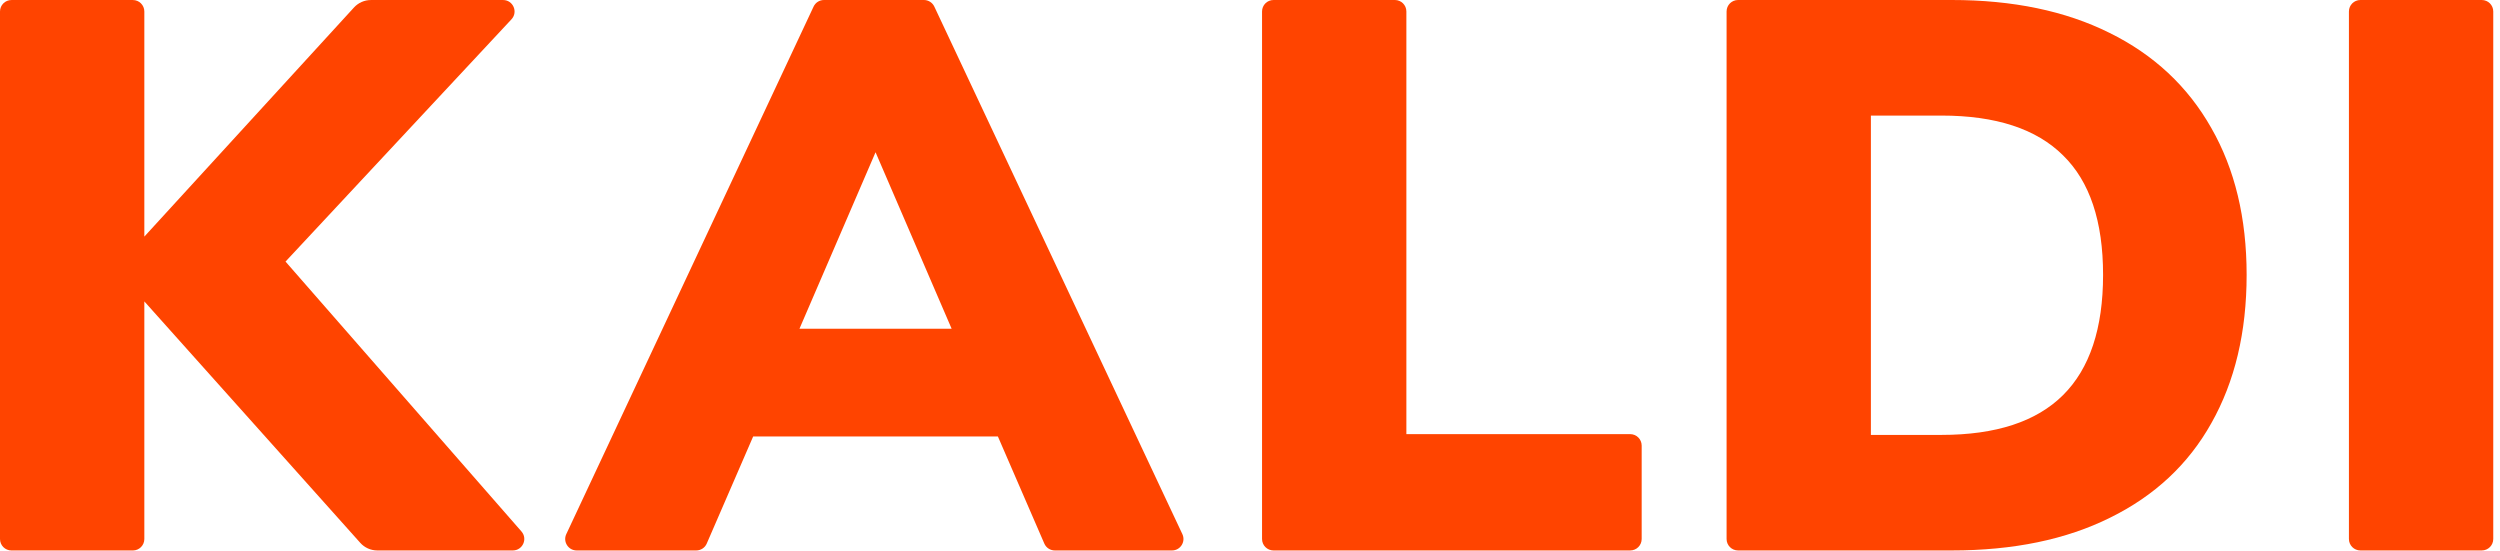
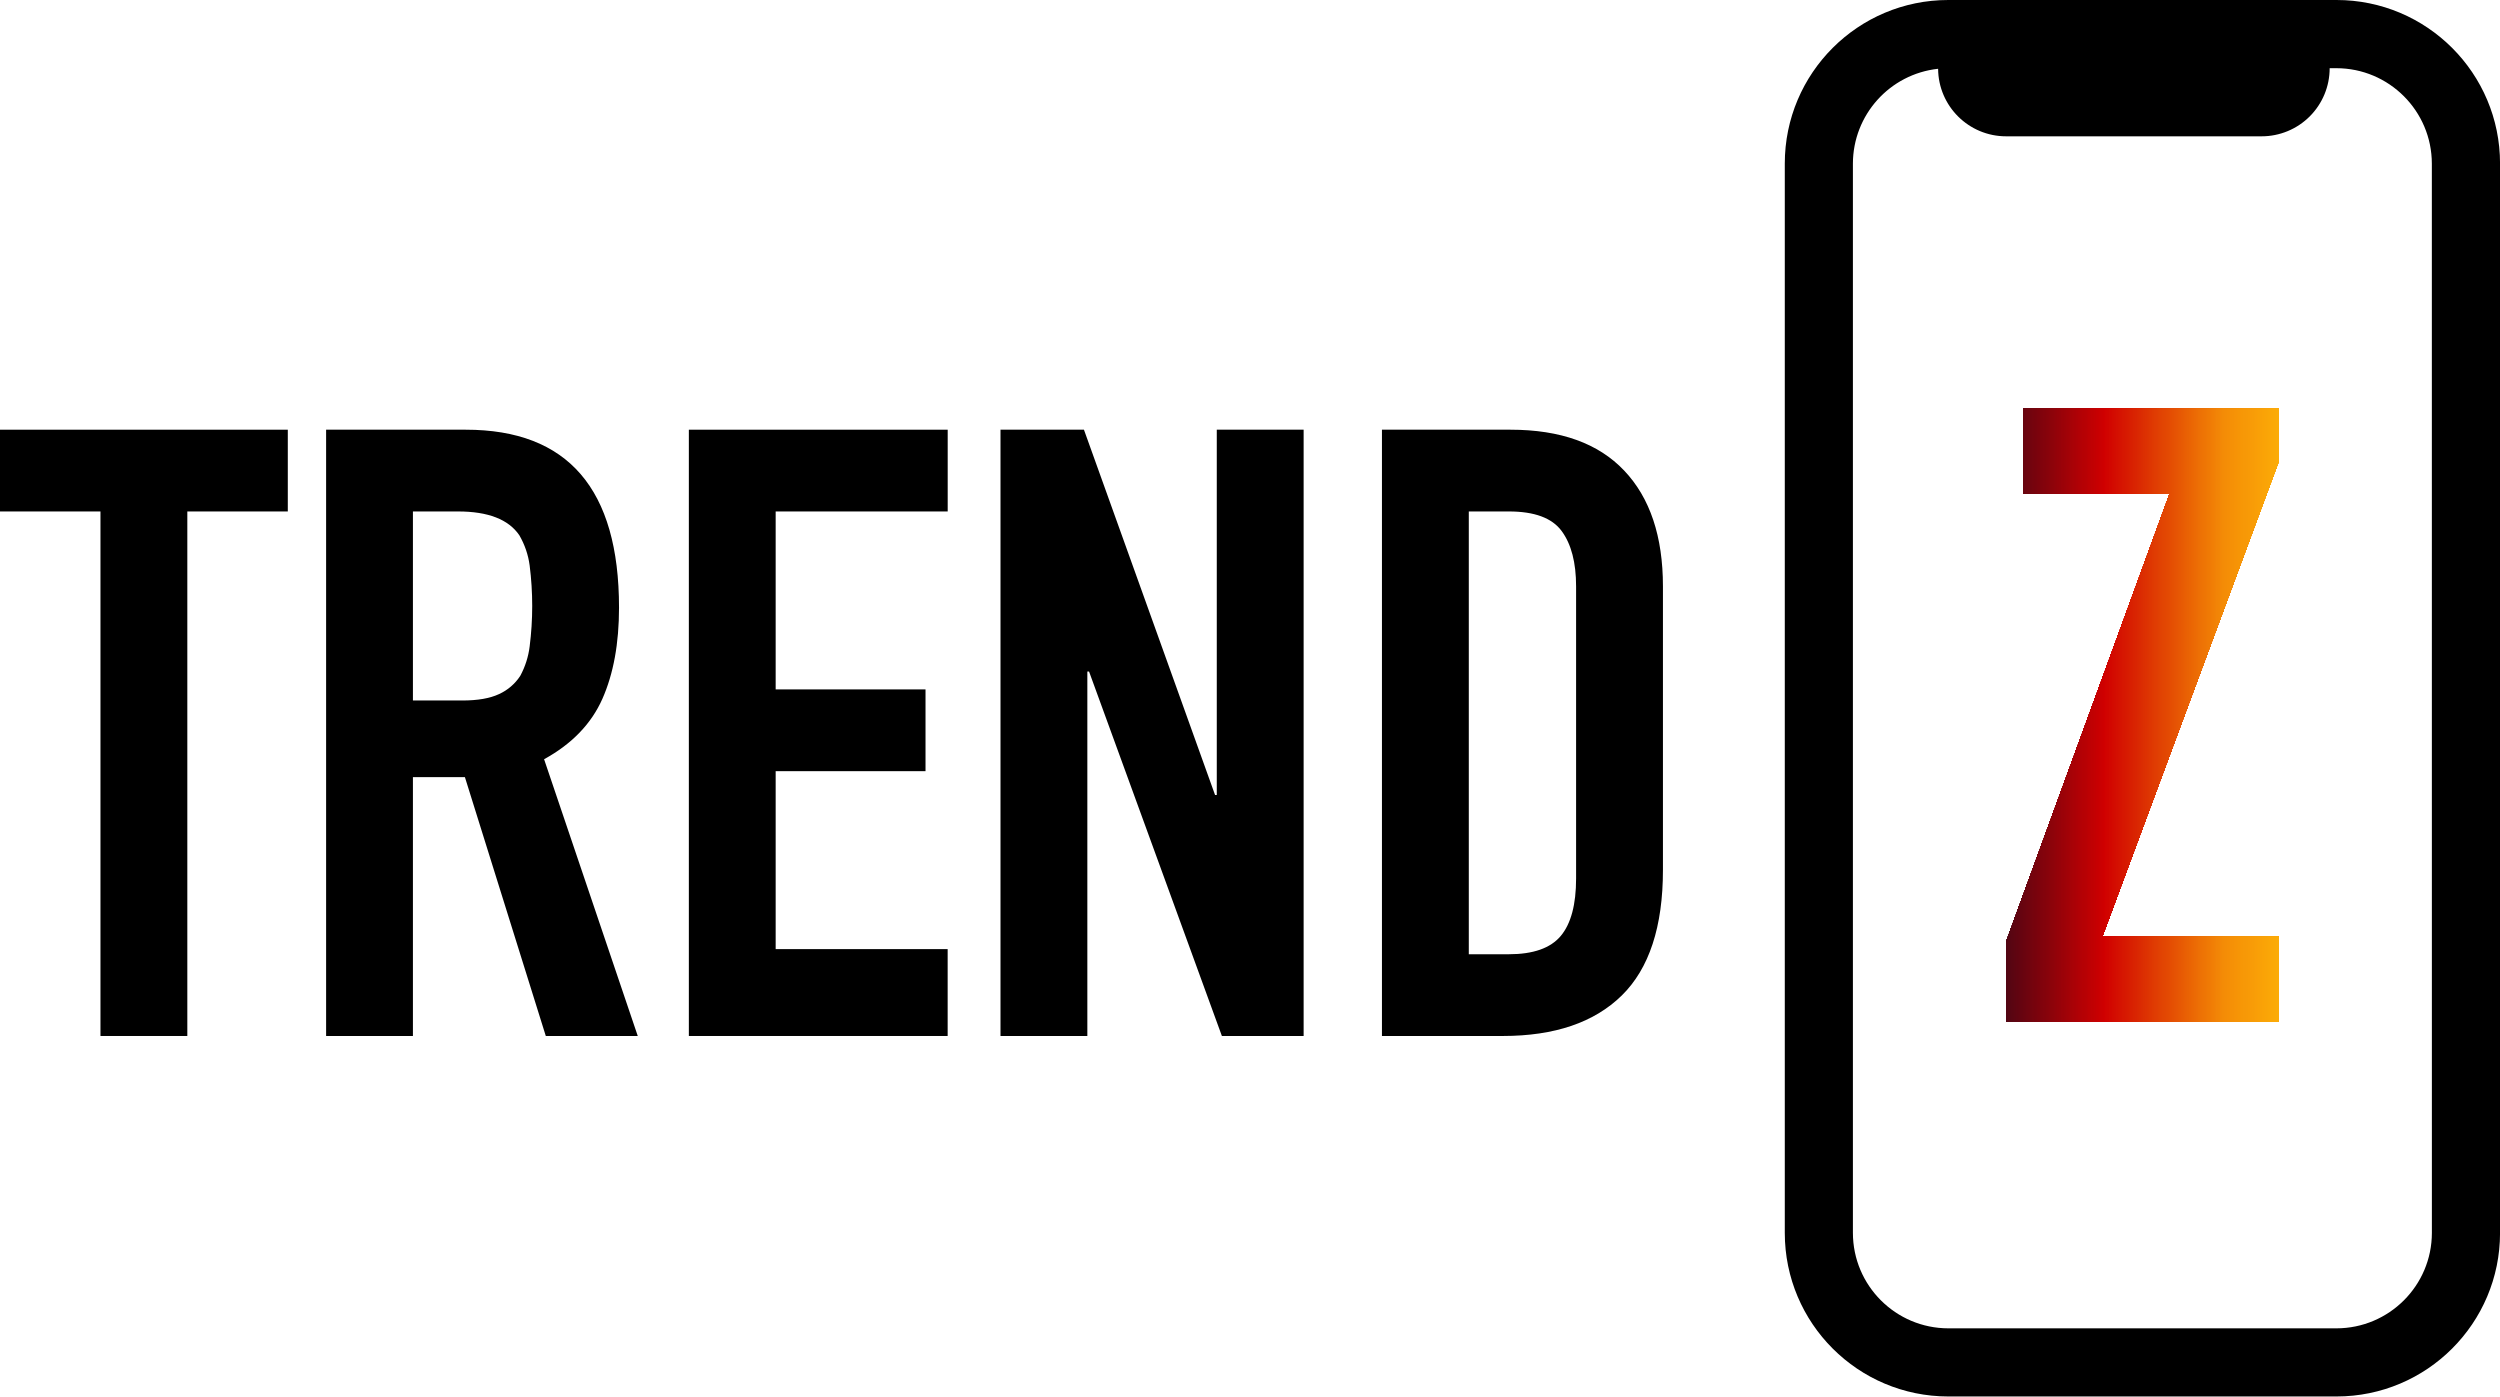
- <svg xmlns="http://www.w3.org/2000/svg" xmlns:xlink="http://www.w3.org/1999/xlink" viewBox="0 0 109 24">
-   <g transform="translate(-1470)">
-     <g style="mix-blend-mode:normal" transform="translate(1470)" fill="#f40">
-       <use xlink:href="#b" style="mix-blend-mode:normal" />
-       <use xlink:href="#c" style="mix-blend-mode:normal" />
-       <use xlink:href="#d" style="mix-blend-mode:normal" />
-       <use xlink:href="#e" style="mix-blend-mode:normal" />
-       <use xlink:href="#f" style="mix-blend-mode:normal" />
+ <svg xmlns="http://www.w3.org/2000/svg" viewBox="0 0 1213 677.57">
+   <defs>
+     <style>
+       .a {
+         fill: none;
+       }
+ 
+       .b {
+         clip-path: url(#a);
+       }
+ 
+       .c {
+         fill: #370617;
+       }
+ 
+       .d {
+         fill: #380617;
+       }
+ 
+       .e {
+         fill: #390617;
+       }
+ 
+       .f {
+         fill: #3a0617;
+       }
+ 
+       .g {
+         fill: #3b0616;
+       }
+ 
+       .h {
+         fill: #3c0616;
+       }
+ 
+       .i {
+         fill: #3d0616;
+       }
+ 
+       .j {
+         fill: #3e0616;
+       }
+ 
+       .k {
+         fill: #3f0616;
+       }
+ 
+       .l {
+         fill: #400616;
+       }
+ 
+       .m {
+         fill: #410615;
+       }
+ 
+       .n {
+         fill: #420615;
+       }
+ 
+       .o {
+         fill: #430615;
+       }
+ 
+       .p {
+         fill: #440515;
+       }
+ 
+       .q {
+         fill: #450515;
+       }
+ 
+       .r {
+         fill: #460515;
+       }
+ 
+       .s {
+         fill: #470515;
+       }
+ 
+       .t {
+         fill: #480514;
+       }
+ 
+       .u {
+         fill: #490514;
+       }
+ 
+       .v {
+         fill: #4a0514;
+       }
+ 
+       .w {
+         fill: #4b0514;
+       }
+ 
+       .x {
+         fill: #4c0514;
+       }
+ 
+       .y {
+         fill: #4d0514;
+       }
+ 
+       .z {
+         fill: #4e0513;
+       }
+ 
+       .aa {
+         fill: #4f0513;
+       }
+ 
+       .ab {
+         fill: #500513;
+       }
+ 
+       .ac {
+         fill: #510513;
+       }
+ 
+       .ad {
+         fill: #520513;
+       }
+ 
+       .ae {
+         fill: #530513;
+       }
+ 
+       .af {
+         fill: #540512;
+       }
+ 
+       .ag {
+         fill: #550512;
+       }
+ 
+       .ah {
+         fill: #560512;
+       }
+ 
+       .ai {
+         fill: #570512;
+       }
+ 
+       .aj {
+         fill: #580512;
+       }
+ 
+       .ak {
+         fill: #590512;
+       }
+ 
+       .al {
+         fill: #5a0511;
+       }
+ 
+       .am {
+         fill: #5b0511;
+       }
+ 
+       .an {
+         fill: #5c0511;
+       }
+ 
+       .ao {
+         fill: #5d0511;
+       }
+ 
+       .ap {
+         fill: #5e0411;
+       }
+ 
+       .aq {
+         fill: #5f0411;
+       }
+ 
+       .ar {
+         fill: #600411;
+       }
+ 
+       .as {
+         fill: #610410;
+       }
+ 
+       .at {
+         fill: #620410;
+       }
+ 
+       .au {
+         fill: #630410;
+       }
+ 
+       .av {
+         fill: #640410;
+       }
+ 
+       .aw {
+         fill: #650410;
+       }
+ 
+       .ax {
+         fill: #660410;
+       }
+ 
+       .ay {
+         fill: #67040f;
+       }
+ 
+       .az {
+         fill: #68040f;
+       }
+ 
+       .ba {
+         fill: #69040f;
+       }
+ 
+       .bb {
+         fill: #6a040f;
+       }
+ 
+       .bc {
+         fill: #6b040f;
+       }
+ 
+       .bd {
+         fill: #6c040f;
+       }
+ 
+       .be {
+         fill: #6d040f;
+       }
+ 
+       .bf {
+         fill: #6e040e;
+       }
+ 
+       .bg {
+         fill: #6f040e;
+       }
+ 
+       .bh {
+         fill: #70040e;
+       }
+ 
+       .bi {
+         fill: #71040e;
+       }
+ 
+       .bj {
+         fill: #72040e;
+       }
+ 
+       .bk {
+         fill: #73040e;
+       }
+ 
+       .bl {
+         fill: #74040e;
+       }
+ 
+       .bm {
+         fill: #75040e;
+       }
+ 
+       .bn {
+         fill: #76040d;
+       }
+ 
+       .bo {
+         fill: #77030d;
+       }
+ 
+       .bp {
+         fill: #78030d;
+       }
+ 
+       .bq {
+         fill: #79030d;
+       }
+ 
+       .br {
+         fill: #7a030d;
+       }
+ 
+       .bs {
+         fill: #7b030d;
+       }
+ 
+       .bt {
+         fill: #7c030d;
+       }
+ 
+       .bu {
+         fill: #7d030c;
+       }
+ 
+       .bv {
+         fill: #7e030c;
+       }
+ 
+       .bw {
+         fill: #7f030c;
+       }
+ 
+       .bx {
+         fill: #80030c;
+       }
+ 
+       .by {
+         fill: #81030c;
+       }
+ 
+       .bz {
+         fill: #82030c;
+       }
+ 
+       .ca {
+         fill: #83030c;
+       }
+ 
+       .cb {
+         fill: #84030b;
+       }
+ 
+       .cc {
+         fill: #85030b;
+       }
+ 
+       .cd {
+         fill: #86030b;
+       }
+ 
+       .ce {
+         fill: #87030b;
+       }
+ 
+       .cf {
+         fill: #88030b;
+       }
+ 
+       .cg {
+         fill: #89030b;
+       }
+ 
+       .ch {
+         fill: #8a030b;
+       }
+ 
+       .ci {
+         fill: #8b030a;
+       }
+ 
+       .cj {
+         fill: #8c030a;
+       }
+ 
+       .ck {
+         fill: #8d030a;
+       }
+ 
+       .cl {
+         fill: #8e030a;
+       }
+ 
+       .cm {
+         fill: #8f030a;
+       }
+ 
+       .cn {
+         fill: #90030a;
+       }
+ 
+       .co {
+         fill: #91020a;
+       }
+ 
+       .cp {
+         fill: #920209;
+       }
+ 
+       .cq {
+         fill: #930209;
+       }
+ 
+       .cr {
+         fill: #940209;
+       }
+ 
+       .cs {
+         fill: #950209;
+       }
+ 
+       .ct {
+         fill: #960209;
+       }
+ 
+       .cu {
+         fill: #970209;
+       }
+ 
+       .cv {
+         fill: #980209;
+       }
+ 
+       .cw {
+         fill: #990209;
+       }
+ 
+       .cx {
+         fill: #9a0208;
+       }
+ 
+       .cy {
+         fill: #9b0208;
+       }
+ 
+       .cz {
+         fill: #9c0208;
+       }
+ 
+       .da {
+         fill: #9d0208;
+       }
+ 
+       .db {
+         fill: #9e0208;
+       }
+ 
+       .dc {
+         fill: #9f0208;
+       }
+ 
+       .dd {
+         fill: #a00208;
+       }
+ 
+       .de {
+         fill: #a10207;
+       }
+ 
+       .df {
+         fill: #a20207;
+       }
+ 
+       .dg {
+         fill: #a30207;
+       }
+ 
+       .dh {
+         fill: #a40207;
+       }
+ 
+       .di {
+         fill: #a50207;
+       }
+ 
+       .dj {
+         fill: #a60207;
+       }
+ 
+       .dk {
+         fill: #a70206;
+       }
+ 
+       .dl {
+         fill: #a80206;
+       }
+ 
+       .dm {
+         fill: #a90206;
+       }
+ 
+       .dn {
+         fill: #aa0106;
+       }
+ 
+       .do {
+         fill: #ab0106;
+       }
+ 
+       .dp {
+         fill: #ac0106;
+       }
+ 
+       .dq {
+         fill: #ad0106;
+       }
+ 
+       .dr {
+         fill: #ae0105;
+       }
+ 
+       .ds {
+         fill: #af0105;
+       }
+ 
+       .dt {
+         fill: #b00105;
+       }
+ 
+       .du {
+         fill: #b10105;
+       }
+ 
+       .dv {
+         fill: #b20105;
+       }
+ 
+       .dw {
+         fill: #b30105;
+       }
+ 
+       .dx {
+         fill: #b40104;
+       }
+ 
+       .dy {
+         fill: #b50104;
+       }
+ 
+       .dz {
+         fill: #b60104;
+       }
+ 
+       .ea {
+         fill: #b70104;
+       }
+ 
+       .eb {
+         fill: #b80104;
+       }
+ 
+       .ec {
+         fill: #b90104;
+       }
+ 
+       .ed {
+         fill: #ba0103;
+       }
+ 
+       .ee {
+         fill: #bb0103;
+       }
+ 
+       .ef {
+         fill: #bc0103;
+       }
+ 
+       .eg {
+         fill: #bd0103;
+       }
+ 
+       .eh {
+         fill: #be0103;
+       }
+ 
+       .ei {
+         fill: #bf0103;
+       }
+ 
+       .ej {
+         fill: #c00102;
+       }
+ 
+       .ek {
+         fill: #c10102;
+       }
+ 
+       .el {
+         fill: #c20102;
+       }
+ 
+       .em {
+         fill: #c30102;
+       }
+ 
+       .en {
+         fill: #c40002;
+       }
+ 
+       .eo {
+         fill: #c50002;
+       }
+ 
+       .ep {
+         fill: #c60002;
+       }
+ 
+       .eq {
+         fill: #c70001;
+       }
+ 
+       .er {
+         fill: #c80001;
+       }
+ 
+       .es {
+         fill: #c90001;
+       }
+ 
+       .et {
+         fill: #ca0001;
+       }
+ 
+       .eu {
+         fill: #cb0001;
+       }
+ 
+       .ev {
+         fill: #cc0001;
+       }
+ 
+       .ew {
+         fill: #cd0000;
+       }
+ 
+       .ex {
+         fill: #ce0000;
+       }
+ 
+       .ey {
+         fill: #cf0000;
+       }
+ 
+       .ez {
+         fill: #d00000;
+       }
+ 
+       .fa {
+         fill: #d00100;
+       }
+ 
+       .fb {
+         fill: #d10200;
+       }
+ 
+       .fc {
+         fill: #d10300;
+       }
+ 
+       .fd {
+         fill: #d10400;
+       }
+ 
+       .fe {
+         fill: #d10500;
+       }
+ 
+       .ff {
+         fill: #d20600;
+       }
+ 
+       .fg {
+         fill: #d20700;
+       }
+ 
+       .fh {
+         fill: #d20800;
+       }
+ 
+       .fi {
+         fill: #d20900;
+       }
+ 
+       .fj {
+         fill: #d30a00;
+       }
+ 
+       .fk {
+         fill: #d30b00;
+       }
+ 
+       .fl {
+         fill: #d30c01;
+       }
+ 
+       .fm {
+         fill: #d30d01;
+       }
+ 
+       .fn {
+         fill: #d40e01;
+       }
+ 
+       .fo {
+         fill: #d40f01;
+       }
+ 
+       .fp {
+         fill: #d41001;
+       }
+ 
+       .fq {
+         fill: #d41101;
+       }
+ 
+       .fr {
+         fill: #d51201;
+       }
+ 
+       .fs {
+         fill: #d51301;
+       }
+ 
+       .ft {
+         fill: #d51401;
+       }
+ 
+       .fu {
+         fill: #d51501;
+       }
+ 
+       .fv {
+         fill: #d61601;
+       }
+ 
+       .fw {
+         fill: #d61701;
+       }
+ 
+       .fx {
+         fill: #d61801;
+       }
+ 
+       .fy {
+         fill: #d61901;
+       }
+ 
+       .fz {
+         fill: #d71a01;
+       }
+ 
+       .ga {
+         fill: #d71b01;
+       }
+ 
+       .gb {
+         fill: #d71c01;
+       }
+ 
+       .gc {
+         fill: #d71d01;
+       }
+ 
+       .gd {
+         fill: #d81e01;
+       }
+ 
+       .ge {
+         fill: #d81f01;
+       }
+ 
+       .gf {
+         fill: #d82001;
+       }
+ 
+       .gg {
+         fill: #d82101;
+       }
+ 
+       .gh {
+         fill: #d92201;
+       }
+ 
+       .gi {
+         fill: #d92301;
+       }
+ 
+       .gj {
+         fill: #d92402;
+       }
+ 
+       .gk {
+         fill: #d92502;
+       }
+ 
+       .gl {
+         fill: #da2602;
+       }
+ 
+       .gm {
+         fill: #da2702;
+       }
+ 
+       .gn {
+         fill: #da2802;
+       }
+ 
+       .go {
+         fill: #da2902;
+       }
+ 
+       .gp {
+         fill: #db2a02;
+       }
+ 
+       .gq {
+         fill: #db2b02;
+       }
+ 
+       .gr {
+         fill: #db2c02;
+       }
+ 
+       .gs {
+         fill: #db2d02;
+       }
+ 
+       .gt {
+         fill: #dc2e02;
+       }
+ 
+       .gu {
+         fill: #dc2f02;
+       }
+ 
+       .gv {
+         fill: #dc3002;
+       }
+ 
+       .gw {
+         fill: #dd3102;
+       }
+ 
+       .gx {
+         fill: #dd3202;
+       }
+ 
+       .gy {
+         fill: #dd3302;
+       }
+ 
+       .gz {
+         fill: #dd3402;
+       }
+ 
+       .ha {
+         fill: #de3502;
+       }
+ 
+       .hb {
+         fill: #de3602;
+       }
+ 
+       .hc {
+         fill: #de3702;
+       }
+ 
+       .hd {
+         fill: #de3802;
+       }
+ 
+       .he {
+         fill: #df3902;
+       }
+ 
+       .hf {
+         fill: #df3a02;
+       }
+ 
+       .hg {
+         fill: #df3b03;
+       }
+ 
+       .hh {
+         fill: #df3c03;
+       }
+ 
+       .hi {
+         fill: #e03d03;
+       }
+ 
+       .hj {
+         fill: #e03e03;
+       }
+ 
+       .hk {
+         fill: #e03f03;
+       }
+ 
+       .hl {
+         fill: #e04003;
+       }
+ 
+       .hm {
+         fill: #e14103;
+       }
+ 
+       .hn {
+         fill: #e14203;
+       }
+ 
+       .ho {
+         fill: #e14303;
+       }
+ 
+       .hp {
+         fill: #e14403;
+       }
+ 
+       .hq {
+         fill: #e24503;
+       }
+ 
+       .hr {
+         fill: #e24603;
+       }
+ 
+       .hs {
+         fill: #e24703;
+       }
+ 
+       .ht {
+         fill: #e34803;
+       }
+ 
+       .hu {
+         fill: #e34903;
+       }
+ 
+       .hv {
+         fill: #e34a03;
+       }
+ 
+       .hw {
+         fill: #e34b03;
+       }
+ 
+       .hx {
+         fill: #e44c03;
+       }
+ 
+       .hy {
+         fill: #e44d03;
+       }
+ 
+       .hz {
+         fill: #e44e03;
+       }
+ 
+       .ia {
+         fill: #e44f03;
+       }
+ 
+       .ib {
+         fill: #e55003;
+       }
+ 
+       .ic {
+         fill: #e55103;
+       }
+ 
+       .id {
+         fill: #e55204;
+       }
+ 
+       .ie {
+         fill: #e55304;
+       }
+ 
+       .if {
+         fill: #e65404;
+       }
+ 
+       .ig {
+         fill: #e65504;
+       }
+ 
+       .ih {
+         fill: #e65604;
+       }
+ 
+       .ii {
+         fill: #e65704;
+       }
+ 
+       .ij {
+         fill: #e75804;
+       }
+ 
+       .ik {
+         fill: #e75904;
+       }
+ 
+       .il {
+         fill: #e75a04;
+       }
+ 
+       .im {
+         fill: #e75b04;
+       }
+ 
+       .in {
+         fill: #e85c04;
+       }
+ 
+       .io {
+         fill: #e85d04;
+       }
+ 
+       .ip {
+         fill: #e85e04;
+       }
+ 
+       .iq {
+         fill: #e95f04;
+       }
+ 
+       .ir {
+         fill: #e96004;
+       }
+ 
+       .is {
+         fill: #e96104;
+       }
+ 
+       .it {
+         fill: #e96204;
+       }
+ 
+       .iu {
+         fill: #ea6304;
+       }
+ 
+       .iv {
+         fill: #ea6404;
+       }
+ 
+       .iw {
+         fill: #ea6504;
+       }
+ 
+       .ix {
+         fill: #ea6604;
+       }
+ 
+       .iy {
+         fill: #eb6704;
+       }
+ 
+       .iz {
+         fill: #eb6804;
+       }
+ 
+       .ja {
+         fill: #eb6905;
+       }
+ 
+       .jb {
+         fill: #eb6a05;
+       }
+ 
+       .jc {
+         fill: #ec6b05;
+       }
+ 
+       .jd {
+         fill: #ec6c05;
+       }
+ 
+       .je {
+         fill: #ec6d05;
+       }
+ 
+       .jf {
+         fill: #ec6e05;
+       }
+ 
+       .jg {
+         fill: #ed6f05;
+       }
+ 
+       .jh {
+         fill: #ed7005;
+       }
+ 
+       .ji {
+         fill: #ed7105;
+       }
+ 
+       .jj {
+         fill: #ed7205;
+       }
+ 
+       .jk {
+         fill: #ee7305;
+       }
+ 
+       .jl {
+         fill: #ee7405;
+       }
+ 
+       .jm {
+         fill: #ee7505;
+       }
+ 
+       .jn {
+         fill: #ee7605;
+       }
+ 
+       .jo {
+         fill: #ef7705;
+       }
+ 
+       .jp {
+         fill: #ef7805;
+       }
+ 
+       .jq {
+         fill: #ef7905;
+       }
+ 
+       .jr {
+         fill: #ef7a05;
+       }
+ 
+       .js {
+         fill: #f07b05;
+       }
+ 
+       .jt {
+         fill: #f07c05;
+       }
+ 
+       .ju {
+         fill: #f07d05;
+       }
+ 
+       .jv {
+         fill: #f07e05;
+       }
+ 
+       .jw {
+         fill: #f17f05;
+       }
+ 
+       .jx {
+         fill: #f18005;
+       }
+ 
+       .jy {
+         fill: #f18106;
+       }
+ 
+       .jz {
+         fill: #f18206;
+       }
+ 
+       .ka {
+         fill: #f28306;
+       }
+ 
+       .kb {
+         fill: #f28406;
+       }
+ 
+       .kc {
+         fill: #f28506;
+       }
+ 
+       .kd {
+         fill: #f28606;
+       }
+ 
+       .ke {
+         fill: #f38706;
+       }
+ 
+       .kf {
+         fill: #f38806;
+       }
+ 
+       .kg {
+         fill: #f38906;
+       }
+ 
+       .kh {
+         fill: #f38a06;
+       }
+ 
+       .ki {
+         fill: #f48b06;
+       }
+ 
+       .kj {
+         fill: #f48c06;
+       }
+ 
+       .kk {
+         fill: #f48d06;
+       }
+ 
+       .kl {
+         fill: #f58e06;
+       }
+ 
+       .km {
+         fill: #f58f06;
+       }
+ 
+       .kn {
+         fill: #f59006;
+       }
+ 
+       .ko {
+         fill: #f59106;
+       }
+ 
+       .kp {
+         fill: #f69206;
+       }
+ 
+       .kq {
+         fill: #f69306;
+       }
+ 
+       .kr {
+         fill: #f69406;
+       }
+ 
+       .ks {
+         fill: #f69506;
+       }
+ 
+       .kt {
+         fill: #f79606;
+       }
+ 
+       .ku {
+         fill: #f79706;
+       }
+ 
+       .kv {
+         fill: #f79807;
+       }
+ 
+       .kw {
+         fill: #f79907;
+       }
+ 
+       .kx {
+         fill: #f89a07;
+       }
+ 
+       .ky {
+         fill: #f89b07;
+       }
+ 
+       .kz {
+         fill: #f89c07;
+       }
+ 
+       .la {
+         fill: #f89d07;
+       }
+ 
+       .lb {
+         fill: #f99e07;
+       }
+ 
+       .lc {
+         fill: #f99f07;
+       }
+ 
+       .ld {
+         fill: #f9a007;
+       }
+ 
+       .le {
+         fill: #f9a107;
+       }
+ 
+       .lf {
+         fill: #faa207;
+       }
+ 
+       .lg {
+         fill: #faa307;
+       }
+ 
+       .lh {
+         fill: #faa407;
+       }
+ 
+       .li {
+         fill: #faa507;
+       }
+ 
+       .lj {
+         fill: #fba607;
+       }
+ 
+       .lk {
+         fill: #fba707;
+       }
+ 
+       .ll {
+         fill: #fba807;
+       }
+ 
+       .lm {
+         fill: #fba907;
+       }
+ 
+       .ln {
+         fill: #fbaa07;
+       }
+ 
+       .lo {
+         fill: #fcab07;
+       }
+ 
+       .lp {
+         fill: #fcac07;
+       }
+ 
+       .lq {
+         fill: #fcad07;
+       }
+ 
+       .lr {
+         fill: #fcae07;
+       }
+ 
+       .ls {
+         fill: #fdaf08;
+       }
+ 
+       .lt {
+         fill: #fdb008;
+       }
+ 
+       .lu {
+         fill: #fdb108;
+       }
+ 
+       .lv {
+         fill: #fdb208;
+       }
+ 
+       .lw {
+         fill: #feb308;
+       }
+ 
+       .lx {
+         fill: #feb408;
+       }
+ 
+       .ly {
+         fill: #feb508;
+       }
+ 
+       .lz {
+         fill: #feb608;
+       }
+ 
+       .ma {
+         fill: #feb708;
+       }
+ 
+       .mb {
+         fill: #ffb808;
+       }
+ 
+       .mc {
+         fill: #ffb908;
+       }
+ 
+       .md {
+         fill: #ffba08;
+       }
+     </style>
+     <clipPath id="a" transform="translate(-614.65 -957)">
+       <path class="a" d="M1588,1452.78v-38.84l79.32-217.31h-71.06v-41.32h123.94v25.9l-85.52,230.25h85.52v41.32Z" />
+     </clipPath>
+   </defs>
+   <g>
+     <g>
+       <path d="M663.4,1459.66v-254.5H614.65v-39.67H754.29v39.67H705.54v254.5Z" transform="translate(-614.65 -957)" />
+       <path d="M772.88,1459.66V1165.49h67.75q74.37,0,74.37,86.35,0,26-8.06,44.21t-28.3,29.33l45.45,134.28H879.47l-39.25-125.6H815v125.6ZM815,1205.16v91.72h24q11.16,0,17.77-3.1a24.21,24.21,0,0,0,10.33-8.89,40.44,40.44,0,0,0,4.54-14.25,155.92,155.92,0,0,0,0-39.25,39.43,39.43,0,0,0-5-14.67q-7.85-11.55-29.74-11.56Z" transform="translate(-614.65 -957)" />
+       <path d="M948.88,1459.66V1165.49h125.59v39.67H991v86.34h72.71v39.67H991v86.34h83.45v42.15Z" transform="translate(-614.65 -957)" />
+       <path d="M1100.09,1459.66V1165.49h40.49l63.62,177.25h.83V1165.49h42.14v294.17h-39.66l-64.45-176.83h-.83v176.83Z" transform="translate(-614.65 -957)" />
+       <path d="M1285.17,1459.66V1165.49h62.39q36.35,0,55.15,19.84t18.8,56.18v137.58q0,41.33-20,60.94t-57.63,19.63Zm42.14-254.5V1420h19.42q17.76,0,25.2-8.88t7.44-27.89V1241.51q0-17.34-7-26.85t-25.62-9.5Z" transform="translate(-614.65 -957)" />
    </g>
+     <g class="b">
+       <g>
+         <rect class="c" x="962.83" y="193.73" width="19.33" height="311.94" />
+         <rect class="d" x="963.2" y="193.73" width="19.33" height="311.94" />
+         <rect class="e" x="963.57" y="193.73" width="19.33" height="311.94" />
+         <rect class="f" x="963.95" y="193.73" width="19.33" height="311.94" />
+         <rect class="g" x="964.32" y="193.73" width="19.33" height="311.94" />
+         <rect class="h" x="964.69" y="193.73" width="19.33" height="311.94" />
+         <rect class="i" x="965.06" y="193.73" width="19.33" height="311.94" />
+         <rect class="j" x="965.43" y="193.73" width="19.33" height="311.94" />
+         <rect class="k" x="965.81" y="193.73" width="19.33" height="311.94" />
+         <rect class="l" x="966.18" y="193.73" width="19.33" height="311.94" />
+         <rect class="m" x="966.55" y="193.73" width="19.33" height="311.94" />
+         <rect class="n" x="966.92" y="193.73" width="19.33" height="311.94" />
+         <rect class="o" x="967.29" y="193.73" width="19.33" height="311.94" />
+         <rect class="p" x="967.66" y="193.73" width="19.33" height="311.94" />
+         <rect class="q" x="968.04" y="193.73" width="19.33" height="311.94" />
+         <rect class="r" x="968.41" y="193.73" width="19.33" height="311.94" />
+         <rect class="s" x="968.78" y="193.73" width="19.33" height="311.94" />
+         <rect class="t" x="969.15" y="193.73" width="19.33" height="311.94" />
+         <rect class="u" x="969.52" y="193.73" width="19.33" height="311.94" />
+         <rect class="v" x="969.9" y="193.73" width="19.33" height="311.94" />
+         <rect class="w" x="970.27" y="193.73" width="19.33" height="311.94" />
+         <rect class="x" x="970.64" y="193.73" width="19.33" height="311.94" />
+         <rect class="y" x="971.01" y="193.73" width="19.33" height="311.94" />
+         <rect class="z" x="971.38" y="193.73" width="19.33" height="311.94" />
+         <rect class="aa" x="971.75" y="193.73" width="19.33" height="311.94" />
+         <rect class="ab" x="972.13" y="193.73" width="19.33" height="311.94" />
+         <rect class="ab" x="972.5" y="193.73" width="19.33" height="311.94" />
+         <rect class="ac" x="972.87" y="193.73" width="19.33" height="311.94" />
+         <rect class="ad" x="973.24" y="193.73" width="19.33" height="311.94" />
+         <rect class="ae" x="973.61" y="193.73" width="19.33" height="311.94" />
+         <rect class="af" x="973.99" y="193.73" width="19.33" height="311.94" />
+         <rect class="ag" x="974.36" y="193.73" width="19.33" height="311.94" />
+         <rect class="ah" x="974.73" y="193.73" width="19.33" height="311.94" />
+         <rect class="ai" x="975.1" y="193.73" width="19.33" height="311.94" />
+         <rect class="aj" x="975.47" y="193.73" width="19.33" height="311.94" />
+         <rect class="ak" x="975.84" y="193.73" width="19.33" height="311.94" />
+         <rect class="al" x="976.22" y="193.73" width="19.33" height="311.94" />
+         <rect class="am" x="976.59" y="193.73" width="19.33" height="311.94" />
+         <rect class="an" x="976.96" y="193.73" width="19.33" height="311.94" />
+         <rect class="ao" x="977.33" y="193.73" width="19.33" height="311.94" />
+         <rect class="ap" x="977.7" y="193.73" width="19.33" height="311.94" />
+         <rect class="aq" x="978.08" y="193.73" width="19.33" height="311.94" />
+         <rect class="ar" x="978.45" y="193.73" width="19.33" height="311.94" />
+         <rect class="as" x="978.82" y="193.73" width="19.33" height="311.94" />
+         <rect class="at" x="979.19" y="193.73" width="19.33" height="311.94" />
+         <rect class="au" x="979.56" y="193.73" width="19.33" height="311.94" />
+         <rect class="av" x="979.93" y="193.73" width="19.33" height="311.94" />
+         <rect class="aw" x="980.31" y="193.73" width="19.33" height="311.94" />
+         <rect class="ax" x="980.68" y="193.73" width="19.33" height="311.94" />
+         <rect class="ay" x="981.05" y="193.73" width="19.33" height="311.94" />
+         <rect class="az" x="981.42" y="193.73" width="19.33" height="311.94" />
+         <rect class="ba" x="981.79" y="193.73" width="19.33" height="311.94" />
+         <rect class="bb" x="982.17" y="193.73" width="19.33" height="311.94" />
+         <rect class="bc" x="982.54" y="193.73" width="19.33" height="311.94" />
+         <rect class="bd" x="982.91" y="193.73" width="19.33" height="311.94" />
+         <rect class="be" x="983.28" y="193.73" width="19.33" height="311.94" />
+         <rect class="bf" x="983.65" y="193.73" width="19.33" height="311.94" />
+         <rect class="bg" x="984.02" y="193.73" width="19.33" height="311.94" />
+         <rect class="bh" x="984.4" y="193.73" width="19.33" height="311.94" />
+         <rect class="bi" x="984.77" y="193.73" width="19.33" height="311.94" />
+         <rect class="bj" x="985.14" y="193.73" width="19.33" height="311.94" />
+         <rect class="bk" x="985.51" y="193.73" width="19.33" height="311.94" />
+         <rect class="bl" x="985.88" y="193.73" width="19.33" height="311.94" />
+         <rect class="bm" x="986.26" y="193.73" width="19.33" height="311.94" />
+         <rect class="bn" x="986.63" y="193.73" width="19.33" height="311.94" />
+         <rect class="bo" x="987" y="193.73" width="19.33" height="311.94" />
+         <rect class="bp" x="987.37" y="193.73" width="19.33" height="311.94" />
+         <rect class="bq" x="987.74" y="193.73" width="19.33" height="311.94" />
+         <rect class="br" x="988.11" y="193.73" width="19.33" height="311.94" />
+         <rect class="bs" x="988.49" y="193.73" width="19.33" height="311.94" />
+         <rect class="bt" x="988.86" y="193.73" width="19.33" height="311.94" />
+         <rect class="bu" x="989.23" y="193.73" width="19.33" height="311.94" />
+         <rect class="bv" x="989.6" y="193.73" width="19.33" height="311.94" />
+         <rect class="bw" x="989.97" y="193.73" width="19.33" height="311.94" />
+         <rect class="bx" x="990.35" y="193.73" width="19.33" height="311.94" />
+         <rect class="by" x="990.72" y="193.73" width="19.33" height="311.94" />
+         <rect class="bz" x="991.09" y="193.73" width="19.33" height="311.94" />
+         <rect class="ca" x="991.46" y="193.73" width="19.33" height="311.94" />
+         <rect class="ca" x="991.83" y="193.73" width="19.33" height="311.94" />
+         <rect class="cb" x="992.2" y="193.73" width="19.33" height="311.94" />
+         <rect class="cc" x="992.58" y="193.73" width="19.33" height="311.94" />
+         <rect class="cd" x="992.95" y="193.73" width="19.33" height="311.94" />
+         <rect class="ce" x="993.32" y="193.73" width="19.33" height="311.94" />
+         <rect class="cf" x="993.69" y="193.73" width="19.33" height="311.94" />
+         <rect class="cg" x="994.06" y="193.73" width="19.33" height="311.94" />
+         <rect class="ch" x="994.44" y="193.73" width="19.33" height="311.94" />
+         <rect class="ci" x="994.81" y="193.73" width="19.33" height="311.94" />
+         <rect class="cj" x="995.18" y="193.73" width="19.33" height="311.94" />
+         <rect class="ck" x="995.55" y="193.73" width="19.33" height="311.94" />
+         <rect class="cl" x="995.92" y="193.73" width="19.33" height="311.94" />
+         <rect class="cm" x="996.29" y="193.73" width="19.33" height="311.94" />
+         <rect class="cn" x="996.67" y="193.73" width="19.33" height="311.94" />
+         <rect class="co" x="997.04" y="193.73" width="19.33" height="311.94" />
+         <rect class="cp" x="997.41" y="193.73" width="19.33" height="311.94" />
+         <rect class="cq" x="997.78" y="193.73" width="19.33" height="311.94" />
+         <rect class="cr" x="998.15" y="193.73" width="19.33" height="311.94" />
+         <rect class="cs" x="998.53" y="193.73" width="19.33" height="311.94" />
+         <rect class="ct" x="998.9" y="193.73" width="19.33" height="311.94" />
+         <rect class="cu" x="999.27" y="193.73" width="19.33" height="311.94" />
+         <rect class="cv" x="999.64" y="193.73" width="19.33" height="311.94" />
+         <rect class="cw" x="1000.01" y="193.73" width="19.33" height="311.94" />
+         <rect class="cx" x="1000.39" y="193.73" width="19.33" height="311.94" />
+         <rect class="cy" x="1000.76" y="193.73" width="19.33" height="311.94" />
+         <rect class="cz" x="1001.13" y="193.73" width="19.33" height="311.94" />
+         <rect class="da" x="1001.5" y="193.73" width="19.33" height="311.94" />
+         <rect class="db" x="1001.87" y="193.73" width="19.33" height="311.94" />
+         <rect class="dc" x="1002.24" y="193.73" width="19.33" height="311.94" />
+         <rect class="dd" x="1002.62" y="193.73" width="19.33" height="311.94" />
+         <rect class="de" x="1002.99" y="193.73" width="19.33" height="311.94" />
+         <rect class="df" x="1003.36" y="193.73" width="19.33" height="311.94" />
+         <rect class="dg" x="1003.73" y="193.73" width="19.33" height="311.94" />
+         <rect class="dh" x="1004.1" y="193.73" width="19.33" height="311.94" />
+         <rect class="di" x="1004.48" y="193.73" width="19.33" height="311.94" />
+         <rect class="dj" x="1004.85" y="193.73" width="19.33" height="311.94" />
+         <rect class="dk" x="1005.22" y="193.73" width="19.33" height="311.94" />
+         <rect class="dl" x="1005.59" y="193.73" width="19.33" height="311.94" />
+         <rect class="dm" x="1005.96" y="193.73" width="19.33" height="311.94" />
+         <rect class="dn" x="1006.33" y="193.73" width="19.33" height="311.94" />
+         <rect class="do" x="1006.71" y="193.73" width="19.33" height="311.94" />
+         <rect class="dp" x="1007.08" y="193.73" width="19.33" height="311.94" />
+         <rect class="dq" x="1007.45" y="193.73" width="19.33" height="311.94" />
+         <rect class="dr" x="1007.82" y="193.73" width="19.33" height="311.94" />
+         <rect class="ds" x="1008.19" y="193.73" width="19.33" height="311.94" />
+         <rect class="dt" x="1008.57" y="193.73" width="19.33" height="311.94" />
+         <rect class="du" x="1008.94" y="193.73" width="19.33" height="311.94" />
+         <rect class="dv" x="1009.31" y="193.73" width="19.33" height="311.94" />
+         <rect class="dw" x="1009.68" y="193.73" width="19.33" height="311.94" />
+         <rect class="dx" x="1010.05" y="193.73" width="19.33" height="311.94" />
+         <rect class="dy" x="1010.42" y="193.73" width="19.33" height="311.94" />
+         <rect class="dz" x="1010.8" y="193.73" width="19.33" height="311.94" />
+         <rect class="dz" x="1011.17" y="193.73" width="19.33" height="311.94" />
+         <rect class="ea" x="1011.54" y="193.73" width="19.33" height="311.94" />
+         <rect class="eb" x="1011.91" y="193.73" width="19.33" height="311.94" />
+         <rect class="ec" x="1012.28" y="193.73" width="19.33" height="311.94" />
+         <rect class="ed" x="1012.66" y="193.73" width="19.33" height="311.94" />
+         <rect class="ee" x="1013.03" y="193.73" width="19.33" height="311.94" />
+         <rect class="ef" x="1013.4" y="193.73" width="19.33" height="311.94" />
+         <rect class="eg" x="1013.77" y="193.73" width="19.33" height="311.94" />
+         <rect class="eh" x="1014.14" y="193.73" width="19.33" height="311.94" />
+         <rect class="ei" x="1014.51" y="193.73" width="19.33" height="311.94" />
+         <rect class="ej" x="1014.89" y="193.73" width="19.33" height="311.94" />
+         <rect class="ek" x="1015.26" y="193.73" width="19.33" height="311.94" />
+         <rect class="el" x="1015.63" y="193.73" width="19.33" height="311.94" />
+         <rect class="em" x="1016" y="193.73" width="19.33" height="311.94" />
+         <rect class="en" x="1016.37" y="193.73" width="19.33" height="311.94" />
+         <rect class="eo" x="1016.75" y="193.73" width="19.33" height="311.94" />
+         <rect class="ep" x="1017.12" y="193.73" width="19.33" height="311.94" />
+         <rect class="eq" x="1017.49" y="193.73" width="19.33" height="311.94" />
+         <rect class="er" x="1017.86" y="193.73" width="19.33" height="311.94" />
+         <rect class="es" x="1018.23" y="193.73" width="19.33" height="311.94" />
+         <rect class="et" x="1018.6" y="193.73" width="19.33" height="311.94" />
+         <rect class="eu" x="1018.98" y="193.73" width="19.33" height="311.94" />
+         <rect class="ev" x="1019.35" y="193.73" width="19.33" height="311.94" />
+         <rect class="ew" x="1019.72" y="193.73" width="19.33" height="311.94" />
+         <rect class="ex" x="1020.09" y="193.73" width="19.33" height="311.94" />
+         <rect class="ey" x="1020.46" y="193.73" width="19.33" height="311.94" />
+         <rect class="ez" x="1020.84" y="193.73" width="19.33" height="311.94" />
+         <rect class="fa" x="1021.24" y="193.73" width="19.33" height="311.94" />
+         <rect class="fb" x="1021.64" y="193.73" width="19.33" height="311.94" />
+         <rect class="fc" x="1022.04" y="193.73" width="19.33" height="311.94" />
+         <rect class="fd" x="1022.45" y="193.73" width="19.33" height="311.94" />
+         <rect class="fe" x="1022.85" y="193.73" width="19.33" height="311.94" />
+         <rect class="ff" x="1023.25" y="193.73" width="19.33" height="311.94" />
+         <rect class="fg" x="1023.66" y="193.73" width="19.33" height="311.94" />
+         <rect class="fh" x="1024.06" y="193.73" width="19.33" height="311.94" />
+         <rect class="fi" x="1024.46" y="193.73" width="19.33" height="311.94" />
+         <rect class="fj" x="1024.86" y="193.73" width="19.33" height="311.94" />
+         <rect class="fk" x="1025.27" y="193.73" width="19.33" height="311.94" />
+         <rect class="fl" x="1025.67" y="193.73" width="19.33" height="311.94" />
+         <rect class="fm" x="1026.07" y="193.73" width="19.33" height="311.94" />
+         <rect class="fn" x="1026.47" y="193.73" width="19.33" height="311.94" />
+         <rect class="fo" x="1026.88" y="193.73" width="19.33" height="311.94" />
+         <rect class="fp" x="1027.28" y="193.73" width="19.33" height="311.94" />
+         <rect class="fq" x="1027.68" y="193.73" width="19.33" height="311.94" />
+         <rect class="fr" x="1028.09" y="193.73" width="19.33" height="311.94" />
+         <rect class="fs" x="1028.49" y="193.73" width="19.33" height="311.94" />
+         <rect class="ft" x="1028.89" y="193.73" width="19.33" height="311.94" />
+         <rect class="fu" x="1029.29" y="193.73" width="19.33" height="311.94" />
+         <rect class="fv" x="1029.7" y="193.73" width="19.33" height="311.94" />
+         <rect class="fw" x="1030.1" y="193.73" width="19.33" height="311.94" />
+         <rect class="fw" x="1030.5" y="193.73" width="19.33" height="311.94" />
+         <rect class="fx" x="1030.91" y="193.73" width="19.33" height="311.94" />
+         <rect class="fy" x="1031.31" y="193.73" width="19.33" height="311.94" />
+         <rect class="fz" x="1031.71" y="193.73" width="19.33" height="311.94" />
+         <rect class="ga" x="1032.11" y="193.73" width="19.33" height="311.94" />
+         <rect class="gb" x="1032.52" y="193.73" width="19.33" height="311.94" />
+         <rect class="gc" x="1032.92" y="193.73" width="19.33" height="311.94" />
+         <rect class="gd" x="1033.32" y="193.73" width="19.33" height="311.94" />
+         <rect class="ge" x="1033.73" y="193.73" width="19.33" height="311.94" />
+         <rect class="gf" x="1034.13" y="193.73" width="19.33" height="311.94" />
+         <rect class="gg" x="1034.53" y="193.73" width="19.33" height="311.94" />
+         <rect class="gh" x="1034.93" y="193.73" width="19.33" height="311.94" />
+         <rect class="gi" x="1035.34" y="193.73" width="19.33" height="311.94" />
+         <rect class="gj" x="1035.74" y="193.73" width="19.33" height="311.94" />
+         <rect class="gk" x="1036.14" y="193.73" width="19.33" height="311.94" />
+         <rect class="gl" x="1036.55" y="193.73" width="19.33" height="311.94" />
+         <rect class="gm" x="1036.95" y="193.73" width="19.33" height="311.94" />
+         <rect class="gn" x="1037.35" y="193.73" width="19.33" height="311.94" />
+         <rect class="go" x="1037.75" y="193.73" width="19.33" height="311.94" />
+         <rect class="gp" x="1038.16" y="193.73" width="19.33" height="311.94" />
+         <rect class="gq" x="1038.56" y="193.73" width="19.33" height="311.94" />
+         <rect class="gr" x="1038.96" y="193.73" width="19.33" height="311.94" />
+         <rect class="gs" x="1039.36" y="193.73" width="19.33" height="311.94" />
+         <rect class="gt" x="1039.77" y="193.73" width="19.33" height="311.94" />
+         <rect class="gu" x="1040.17" y="193.73" width="19.33" height="311.94" />
+         <rect class="gv" x="1040.58" y="193.73" width="19.33" height="311.94" />
+         <rect class="gw" x="1040.99" y="193.73" width="19.33" height="311.94" />
+         <rect class="gx" x="1041.4" y="193.73" width="19.33" height="311.94" />
+         <rect class="gy" x="1041.82" y="193.73" width="19.33" height="311.94" />
+         <rect class="gz" x="1042.23" y="193.73" width="19.33" height="311.94" />
+         <rect class="ha" x="1042.64" y="193.73" width="19.33" height="311.94" />
+         <rect class="hb" x="1043.05" y="193.73" width="19.33" height="311.94" />
+         <rect class="hc" x="1043.46" y="193.73" width="19.33" height="311.94" />
+         <rect class="hd" x="1043.87" y="193.73" width="19.33" height="311.94" />
+         <rect class="he" x="1044.28" y="193.73" width="19.33" height="311.94" />
+         <rect class="hf" x="1044.7" y="193.73" width="19.33" height="311.94" />
+         <rect class="hg" x="1045.11" y="193.73" width="19.33" height="311.94" />
+         <rect class="hh" x="1045.52" y="193.73" width="19.33" height="311.94" />
+         <rect class="hi" x="1045.93" y="193.73" width="19.33" height="311.94" />
+         <rect class="hj" x="1046.34" y="193.73" width="19.33" height="311.94" />
+         <rect class="hk" x="1046.75" y="193.73" width="19.33" height="311.94" />
+         <rect class="hl" x="1047.16" y="193.73" width="19.33" height="311.94" />
+         <rect class="hm" x="1047.58" y="193.73" width="19.33" height="311.94" />
+         <rect class="hn" x="1047.99" y="193.73" width="19.33" height="311.94" />
+         <rect class="ho" x="1048.4" y="193.73" width="19.33" height="311.94" />
+         <rect class="hp" x="1048.81" y="193.73" width="19.33" height="311.94" />
+         <rect class="hq" x="1049.22" y="193.73" width="19.33" height="311.94" />
+         <rect class="hr" x="1049.63" y="193.73" width="19.33" height="311.94" />
+         <rect class="hr" x="1050.04" y="193.73" width="19.33" height="311.94" />
+         <rect class="hs" x="1050.46" y="193.73" width="19.33" height="311.94" />
+         <rect class="ht" x="1050.87" y="193.73" width="19.33" height="311.94" />
+         <rect class="hu" x="1051.28" y="193.73" width="19.33" height="311.94" />
+         <rect class="hv" x="1051.69" y="193.73" width="19.33" height="311.94" />
+         <rect class="hw" x="1052.1" y="193.73" width="19.33" height="311.94" />
+         <rect class="hx" x="1052.51" y="193.73" width="19.33" height="311.94" />
+         <rect class="hy" x="1052.92" y="193.73" width="19.33" height="311.94" />
+         <rect class="hz" x="1053.33" y="193.73" width="19.33" height="311.94" />
+         <rect class="ia" x="1053.75" y="193.73" width="19.33" height="311.94" />
+         <rect class="ib" x="1054.16" y="193.73" width="19.33" height="311.94" />
+         <rect class="ic" x="1054.57" y="193.73" width="19.33" height="311.94" />
+         <rect class="id" x="1054.98" y="193.73" width="19.33" height="311.94" />
+         <rect class="ie" x="1055.39" y="193.73" width="19.33" height="311.94" />
+         <rect class="if" x="1055.8" y="193.73" width="19.33" height="311.94" />
+         <rect class="ig" x="1056.21" y="193.73" width="19.33" height="311.94" />
+         <rect class="ih" x="1056.63" y="193.73" width="19.33" height="311.94" />
+         <rect class="ii" x="1057.04" y="193.73" width="19.33" height="311.94" />
+         <rect class="ij" x="1057.45" y="193.73" width="19.33" height="311.94" />
+         <rect class="ik" x="1057.86" y="193.73" width="19.33" height="311.94" />
+         <rect class="il" x="1058.27" y="193.73" width="19.33" height="311.94" />
+         <rect class="im" x="1058.68" y="193.73" width="19.33" height="311.94" />
+         <rect class="in" x="1059.09" y="193.73" width="19.33" height="311.94" />
+         <rect class="io" x="1059.51" y="193.73" width="19.33" height="311.94" />
+         <rect class="ip" x="1059.91" y="193.73" width="19.33" height="311.94" />
+         <rect class="iq" x="1060.31" y="193.73" width="19.33" height="311.94" />
+         <rect class="ir" x="1060.71" y="193.73" width="19.33" height="311.94" />
+         <rect class="is" x="1061.12" y="193.73" width="19.33" height="311.94" />
+         <rect class="it" x="1061.52" y="193.73" width="19.33" height="311.94" />
+         <rect class="iu" x="1061.92" y="193.73" width="19.33" height="311.94" />
+         <rect class="iv" x="1062.33" y="193.73" width="19.33" height="311.94" />
+         <rect class="iw" x="1062.73" y="193.73" width="19.33" height="311.94" />
+         <rect class="ix" x="1063.13" y="193.73" width="19.33" height="311.94" />
+         <rect class="iy" x="1063.53" y="193.73" width="19.33" height="311.94" />
+         <rect class="iz" x="1063.94" y="193.73" width="19.33" height="311.94" />
+         <rect class="ja" x="1064.34" y="193.73" width="19.33" height="311.94" />
+         <rect class="jb" x="1064.74" y="193.73" width="19.33" height="311.94" />
+         <rect class="jc" x="1065.14" y="193.73" width="19.33" height="311.94" />
+         <rect class="jd" x="1065.55" y="193.73" width="19.33" height="311.94" />
+         <rect class="je" x="1065.95" y="193.73" width="19.33" height="311.94" />
+         <rect class="jf" x="1066.35" y="193.73" width="19.33" height="311.94" />
+         <rect class="jg" x="1066.76" y="193.73" width="19.33" height="311.94" />
+         <rect class="jh" x="1067.16" y="193.73" width="19.33" height="311.94" />
+         <rect class="ji" x="1067.56" y="193.73" width="19.33" height="311.94" />
+         <rect class="jj" x="1067.96" y="193.73" width="19.33" height="311.94" />
+         <rect class="jk" x="1068.37" y="193.73" width="19.33" height="311.94" />
+         <rect class="jl" x="1068.77" y="193.73" width="19.33" height="311.94" />
+         <rect class="jl" x="1069.17" y="193.73" width="19.33" height="311.94" />
+         <rect class="jm" x="1069.58" y="193.73" width="19.33" height="311.94" />
+         <rect class="jn" x="1069.98" y="193.73" width="19.33" height="311.94" />
+         <rect class="jo" x="1070.38" y="193.73" width="19.33" height="311.94" />
+         <rect class="jp" x="1070.78" y="193.73" width="19.33" height="311.94" />
+         <rect class="jq" x="1071.19" y="193.73" width="19.33" height="311.94" />
+         <rect class="jr" x="1071.59" y="193.73" width="19.33" height="311.94" />
+         <rect class="js" x="1071.99" y="193.73" width="19.33" height="311.94" />
+         <rect class="jt" x="1072.4" y="193.73" width="19.33" height="311.94" />
+         <rect class="ju" x="1072.8" y="193.73" width="19.33" height="311.94" />
+         <rect class="jv" x="1073.2" y="193.73" width="19.33" height="311.94" />
+         <rect class="jw" x="1073.6" y="193.73" width="19.33" height="311.94" />
+         <rect class="jx" x="1074.01" y="193.73" width="19.33" height="311.94" />
+         <rect class="jy" x="1074.41" y="193.73" width="19.33" height="311.94" />
+         <rect class="jz" x="1074.81" y="193.73" width="19.33" height="311.94" />
+         <rect class="ka" x="1075.22" y="193.73" width="19.33" height="311.94" />
+         <rect class="kb" x="1075.62" y="193.73" width="19.33" height="311.94" />
+         <rect class="kc" x="1076.02" y="193.73" width="19.33" height="311.94" />
+         <rect class="kd" x="1076.42" y="193.73" width="19.33" height="311.94" />
+         <rect class="ke" x="1076.83" y="193.73" width="19.33" height="311.94" />
+         <rect class="kf" x="1077.23" y="193.73" width="19.33" height="311.94" />
+         <rect class="kg" x="1077.63" y="193.73" width="19.33" height="311.94" />
+         <rect class="kh" x="1078.03" y="193.73" width="19.33" height="311.94" />
+         <rect class="ki" x="1078.44" y="193.73" width="19.33" height="311.94" />
+         <rect class="kj" x="1078.84" y="193.73" width="19.33" height="311.94" />
+         <rect class="kk" x="1079.65" y="193.73" width="19.33" height="311.94" />
+         <rect class="kl" x="1080.45" y="193.73" width="19.33" height="311.94" />
+         <rect class="km" x="1081.26" y="193.73" width="19.33" height="311.94" />
+         <rect class="kn" x="1082.06" y="193.73" width="19.33" height="311.94" />
+         <rect class="ko" x="1082.87" y="193.73" width="19.33" height="311.94" />
+         <rect class="kp" x="1083.67" y="193.73" width="19.33" height="311.94" />
+         <rect class="kq" x="1084.48" y="193.73" width="19.33" height="311.94" />
+         <rect class="kr" x="1085.29" y="193.73" width="19.33" height="311.94" />
+         <rect class="ks" x="1086.09" y="193.73" width="19.33" height="311.94" />
+         <rect class="kt" x="1086.9" y="193.73" width="19.33" height="311.94" />
+         <rect class="ku" x="1087.7" y="193.73" width="19.33" height="311.94" />
+         <rect class="kv" x="1088.51" y="193.73" width="19.33" height="311.94" />
+         <rect class="kv" x="1089.31" y="193.73" width="19.33" height="311.94" />
+         <rect class="kw" x="1090.12" y="193.73" width="19.33" height="311.94" />
+         <rect class="kx" x="1090.92" y="193.73" width="19.33" height="311.94" />
+         <rect class="ky" x="1091.73" y="193.73" width="19.33" height="311.94" />
+         <rect class="kz" x="1092.54" y="193.73" width="19.33" height="311.94" />
+         <rect class="la" x="1093.34" y="193.73" width="19.33" height="311.94" />
+         <rect class="lb" x="1094.15" y="193.73" width="19.33" height="311.94" />
+         <rect class="lc" x="1094.95" y="193.73" width="19.33" height="311.94" />
+         <rect class="ld" x="1095.76" y="193.73" width="19.33" height="311.94" />
+         <rect class="le" x="1096.56" y="193.73" width="19.33" height="311.94" />
+         <rect class="lf" x="1097.37" y="193.73" width="19.33" height="311.94" />
+         <rect class="lg" x="1098.18" y="193.73" width="19.33" height="311.94" />
+         <rect class="lh" x="1098.98" y="193.73" width="19.33" height="311.94" />
+         <rect class="li" x="1099.79" y="193.73" width="19.33" height="311.94" />
+         <rect class="lj" x="1100.59" y="193.73" width="19.33" height="311.94" />
+         <rect class="lk" x="1101.4" y="193.73" width="19.33" height="311.94" />
+         <rect class="ll" x="1102.2" y="193.73" width="19.33" height="311.94" />
+         <rect class="lm" x="1103.01" y="193.73" width="19.33" height="311.94" />
+         <rect class="ln" x="1103.81" y="193.73" width="19.33" height="311.94" />
+         <rect class="lo" x="1104.62" y="193.73" width="19.33" height="311.94" />
+         <rect class="lp" x="1105.43" y="193.73" width="19.33" height="311.94" />
+         <rect class="lq" x="1106.23" y="193.73" width="19.33" height="311.94" />
+         <rect class="lr" x="1107.04" y="193.73" width="19.33" height="311.94" />
+         <rect class="ls" x="1107.84" y="193.73" width="19.33" height="311.94" />
+         <rect class="ls" x="1108.65" y="193.73" width="19.33" height="311.94" />
+         <rect class="lt" x="1109.45" y="193.73" width="19.33" height="311.94" />
+         <rect class="lu" x="1110.26" y="193.73" width="19.33" height="311.94" />
+         <rect class="lv" x="1111.07" y="193.73" width="19.33" height="311.94" />
+         <rect class="lw" x="1111.87" y="193.73" width="19.33" height="311.94" />
+         <rect class="lx" x="1112.68" y="193.73" width="19.33" height="311.94" />
+         <rect class="ly" x="1113.48" y="193.73" width="19.33" height="311.94" />
+         <rect class="lz" x="1114.29" y="193.73" width="19.33" height="311.94" />
+         <rect class="ma" x="1115.09" y="193.73" width="19.33" height="311.94" />
+         <rect class="mb" x="1115.9" y="193.73" width="19.33" height="311.94" />
+         <rect class="mc" x="1116.7" y="193.73" width="19.33" height="311.94" />
+         <rect class="md" x="1117.51" y="193.73" width="19.33" height="311.94" />
+       </g>
+     </g>
+     <path d="M1748.28,957H1560a79.36,79.36,0,0,0-79.37,79.37V1555.2a79.37,79.37,0,0,0,79.37,79.37h188.3a79.37,79.37,0,0,0,79.37-79.37V1036.37A79.36,79.36,0,0,0,1748.28,957Zm46.32,598.2a46.37,46.37,0,0,1-46.32,46.31H1560a46.37,46.37,0,0,1-46.32-46.31V1036.37a46.37,46.37,0,0,1,41.34-46,33,33,0,0,0,33,32.77H1712a33,33,0,0,0,33-33.05h3.26a46.37,46.37,0,0,1,46.32,46.32Z" transform="translate(-614.65 -957)" />
  </g>
-   <defs>
-     <path id="b" d="M22.735 23.171c.283.323.053.829-.376.829h-5.907c-.285 0-.556-.121-.745-.333l-9.414-10.526v10.36c0 .276-.224.5-.5.5h-5.293c-.276 0-.5-.224-.5-.5v-23c0-.276.224-.5.5-.5h5.293c.276 0 .5.224.5.5v9.815l9.141-9.99c.19-.207.457-.325.738-.325h5.762c.437 0 .664.521.366.841l-9.851 10.563 10.287 11.767z" />
-     <path id="c" d="M45.991 24c-.199 0-.38-.118-.459-.301l-2.024-4.669h-10.67l-2.024 4.669c-.079.183-.259.301-.459.301h-5.212c-.366 0-.608-.381-.453-.712l10.782-23c.082-.176.259-.288.453-.288h4.358c.194 0 .37.112.453.287l10.815 23c.156.332-.086.713-.452.713h-5.108zm-11.135-9.668h6.635l-3.317-7.694-3.317 7.694z" />
-     <path id="d" d="M55.525 24c-.276 0-.5-.224-.5-.5v-23c0-.276.224-.5.5-.5h5.293c.276 0 .5.224.5.5v18.428h9.759c.276 0 .5.224.5.5v4.072c0 .276-.224.5-.5.5h-15.552z" />
-     <path id="e" d="M75.279.5c0-.276.224-.5.5-.5h9.315c2.667 0 4.959.477 6.874 1.43 1.938.953 3.42 2.338 4.446 4.153 1.026 1.793 1.539 3.926 1.539 6.4 0 2.496-.513 4.652-1.539 6.468-1.003 1.793-2.474 3.166-4.412 4.119-1.915.953-4.218 1.43-6.908 1.43h-9.315c-.276 0-.5-.224-.5-.5v-23zm9.37 18.462c2.371 0 4.138-.579 5.301-1.736 1.163-1.157 1.744-2.905 1.744-5.242 0-2.338-.581-4.074-1.744-5.209-1.163-1.157-2.93-1.736-5.301-1.736h-3.078v13.923h3.078z" />
-     <path id="f" d="M102.913 24c-.276 0-.5-.224-.5-.5v-23c0-.276.224-.5.5-.5h5.293c.276 0 .5.224.5.5v23c0 .276-.224.5-.5.5h-5.293z" />
-   </defs>
</svg>
